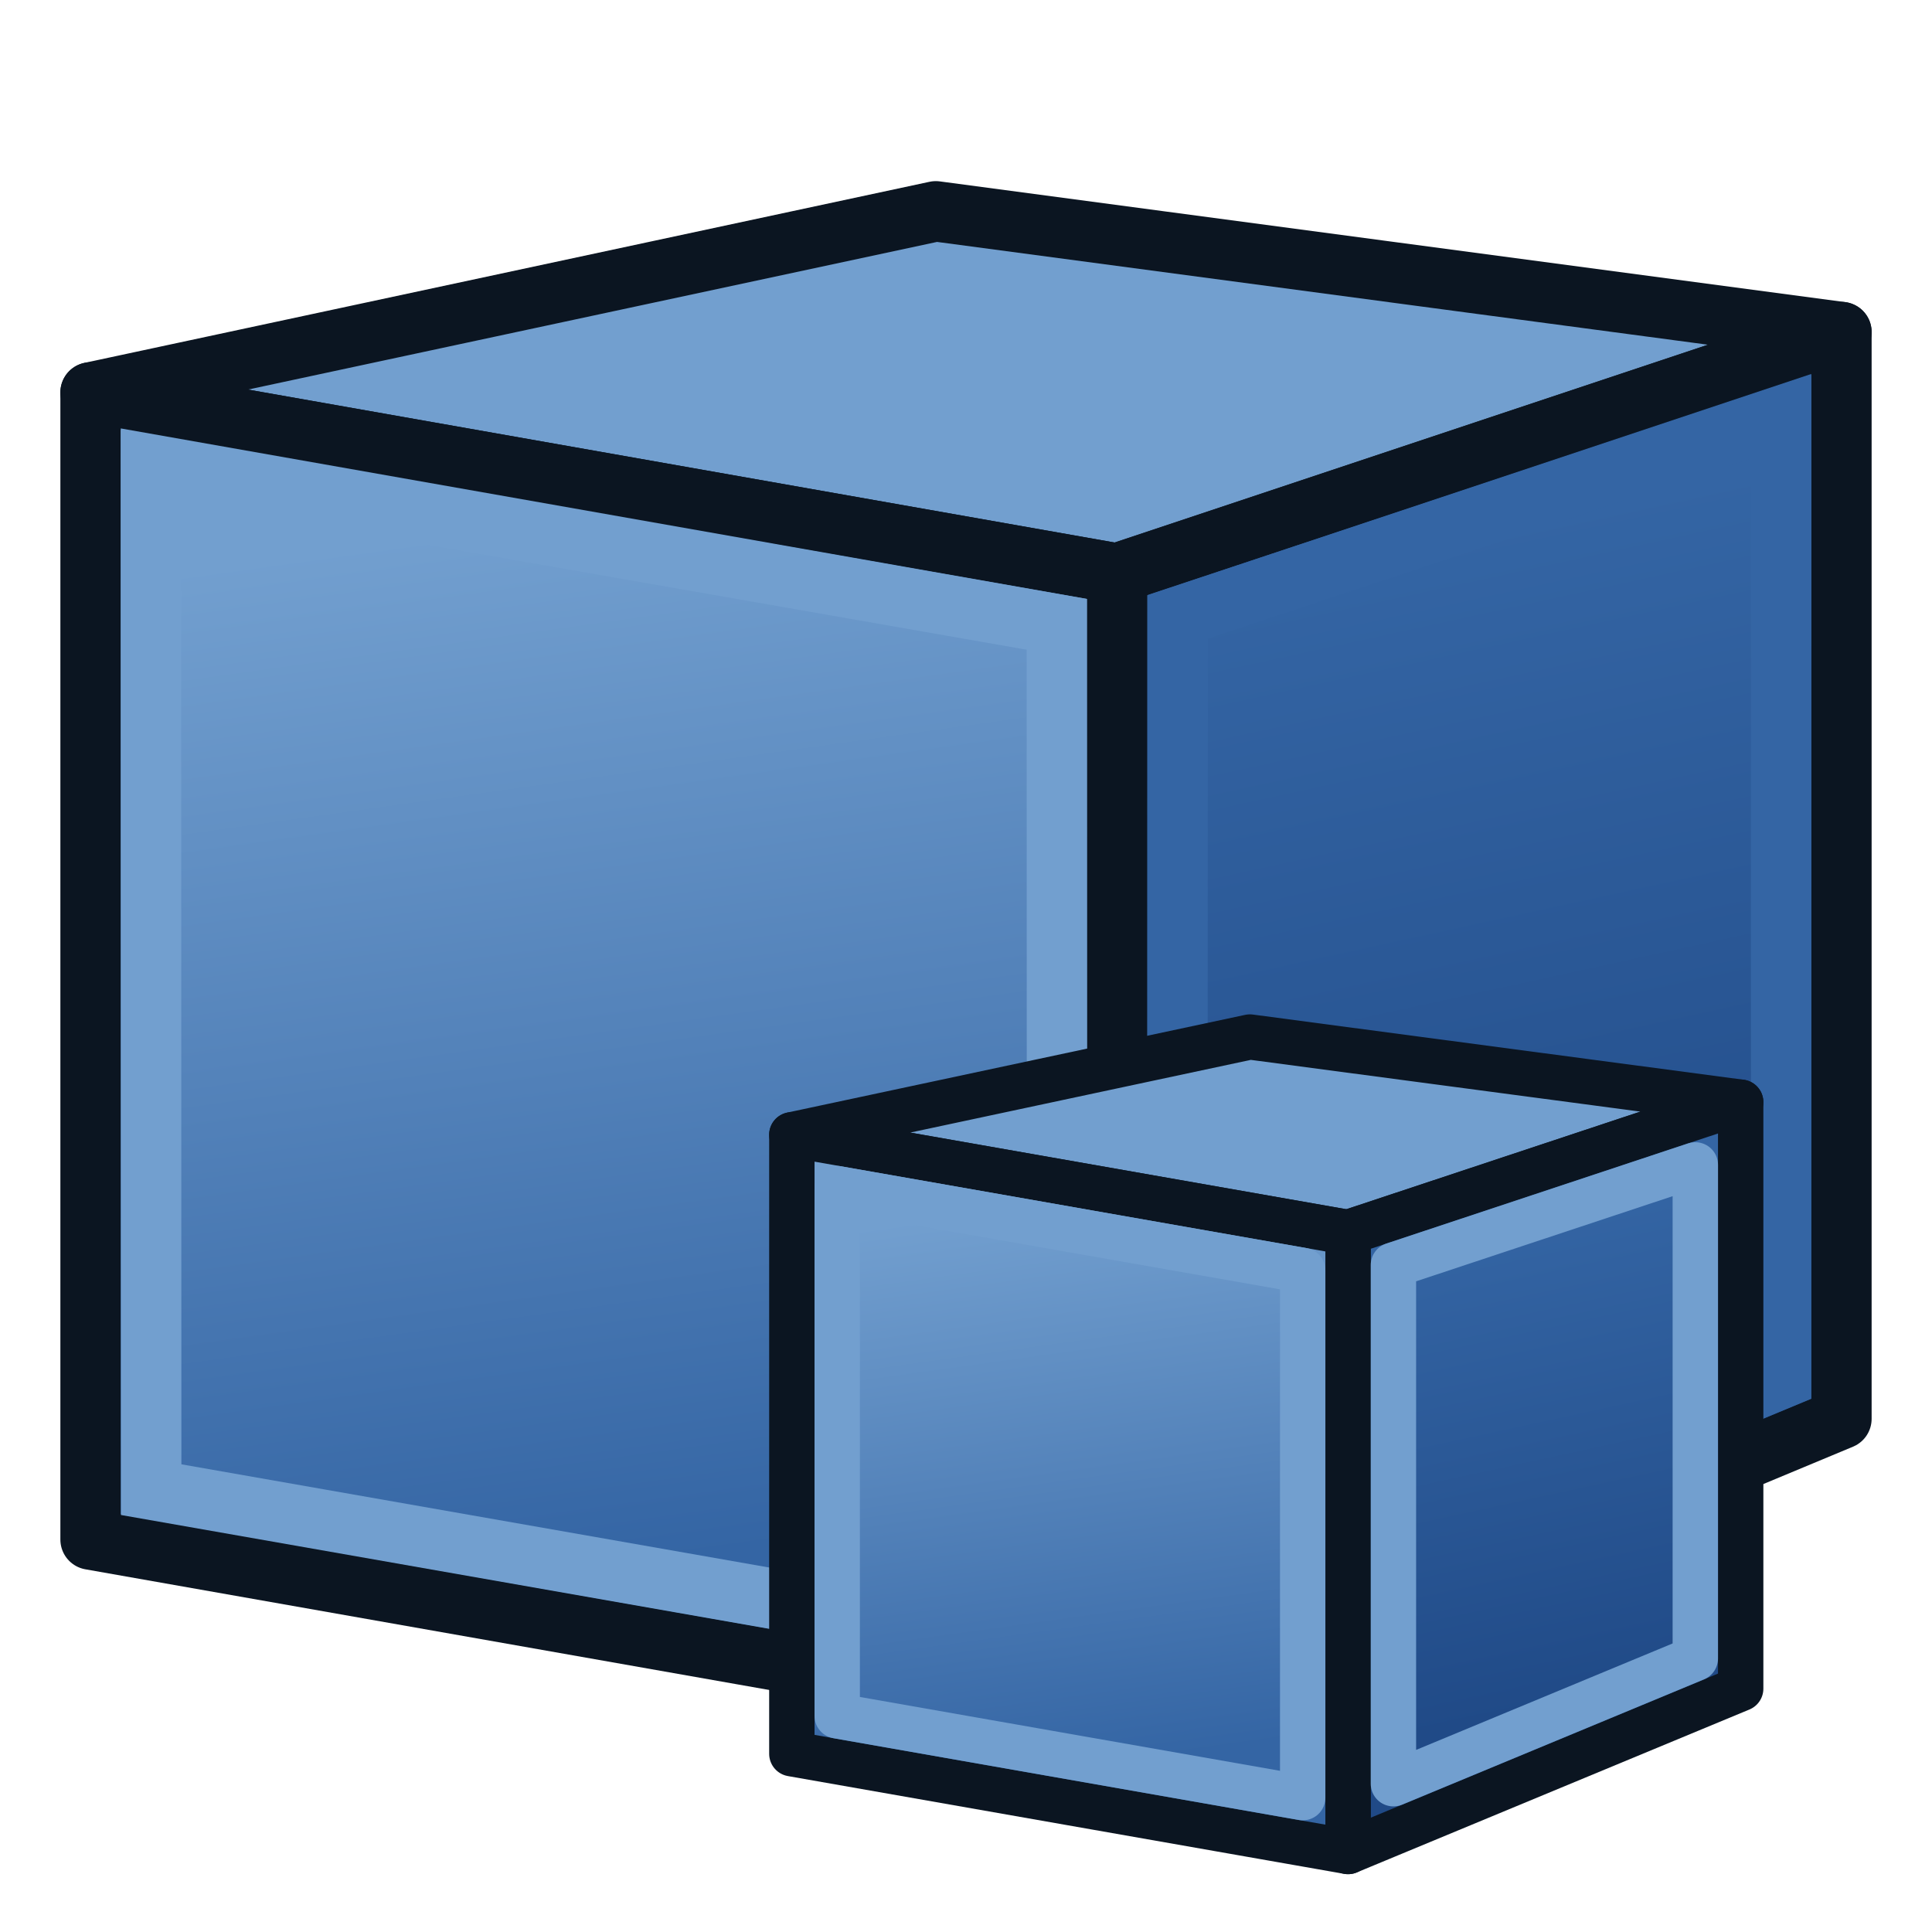
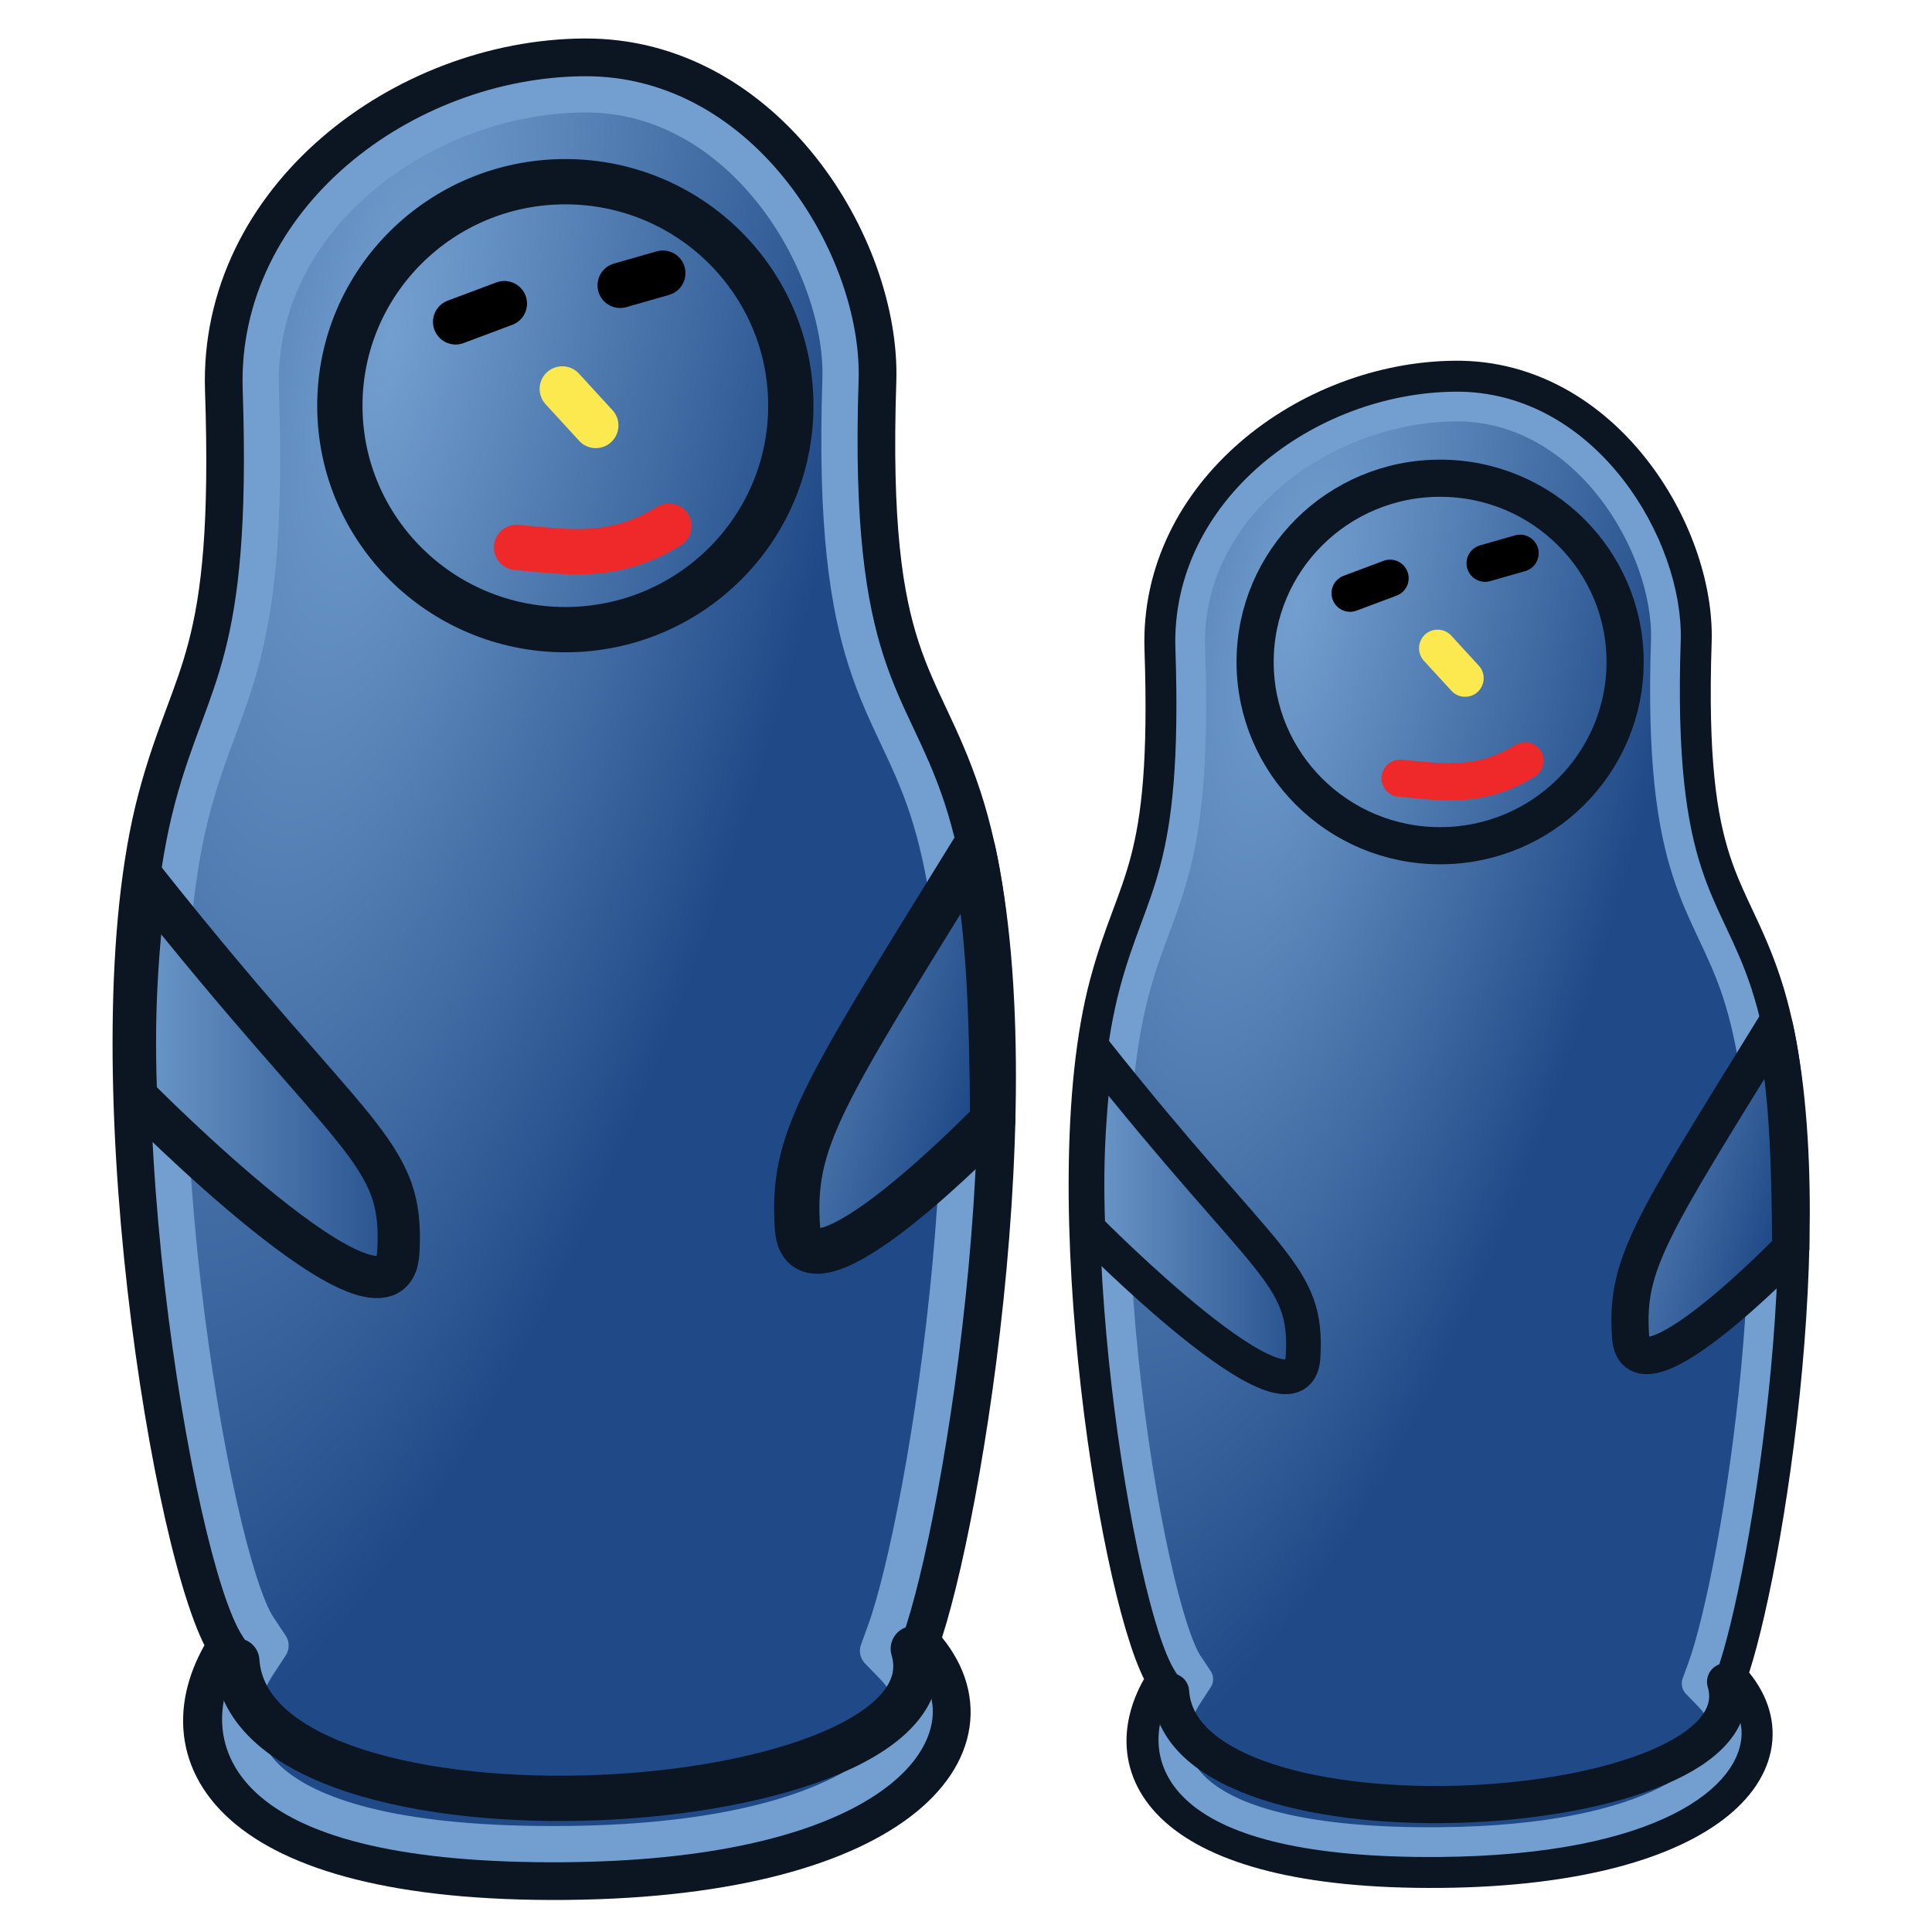
<svg xmlns="http://www.w3.org/2000/svg" xmlns:xlink="http://www.w3.org/1999/xlink" width="64" height="64" id="svg2869" version="1.1" viewBox="0 0 64 64">
  <defs id="defs2871">
+     <linearGradient id="linearGradient4">
+       <stop style="stop-color:#729fcf;stop-opacity:1" offset="0" id="stop4" />
+       <stop style="stop-color:#204a87;stop-opacity:1" offset="1" id="stop7" />
+     </linearGradient>
+     <linearGradient id="linearGradient2">
+       <stop style="stop-color:#729fcf;stop-opacity:1" offset="0" id="stop1" />
+       <stop style="stop-color:#204a87;stop-opacity:1" offset="1" id="stop2" />
+     </linearGradient>
    <linearGradient id="linearGradient5">
      <stop style="stop-color:#ef2929;stop-opacity:1;" offset="0" id="stop19" />
      <stop style="stop-color:#ef2929;stop-opacity:0;" offset="1" id="stop20" />
    </linearGradient>
    <linearGradient id="swatch18">
      <stop style="stop-color:#ef2929;stop-opacity:1;" offset="0" id="stop18" />
    </linearGradient>
    <linearGradient id="swatch15">
      <stop style="stop-color:#3d0000;stop-opacity:1;" offset="0" id="stop15" />
    </linearGradient>
    <linearGradient id="linearGradient5-1">
      <stop style="stop-color:#ef2929;stop-opacity:1;" offset="0" id="stop5" />
      <stop style="stop-color:#ef2929;stop-opacity:0;" offset="1" id="stop6" />
    </linearGradient>
    <linearGradient id="linearGradient3836-9">
      <stop style="stop-color:#a40000;stop-opacity:1" offset="0" id="stop3838-8" />
      <stop style="stop-color:#ef2929;stop-opacity:1" offset="1" id="stop3840-1" />
    </linearGradient>
    <linearGradient xlink:href="#linearGradient3777" id="linearGradient128" gradientUnits="userSpaceOnUse" gradientTransform="translate(0,-4)" x1="53.897" y1="51.18" x2="47.502" y2="21.837" />
    <linearGradient id="linearGradient3777">
      <stop style="stop-color:#204a87;stop-opacity:1" offset="0" id="stop3779" />
      <stop style="stop-color:#3465a4;stop-opacity:1" offset="1" id="stop3781" />
    </linearGradient>
    <linearGradient xlink:href="#linearGradient3767" id="linearGradient129" gradientUnits="userSpaceOnUse" gradientTransform="translate(0,-4)" x1="22.117" y1="55.718" x2="17.329" y2="21.311" />
    <linearGradient id="linearGradient3767">
      <stop style="stop-color:#3465a4;stop-opacity:1" offset="0" id="stop3769" />
      <stop style="stop-color:#729fcf;stop-opacity:1" offset="1" id="stop3771" />
    </linearGradient>
    <linearGradient xlink:href="#linearGradient3777" id="linearGradient36" gradientUnits="userSpaceOnUse" gradientTransform="translate(0,-4)" x1="53.897" y1="51.18" x2="47.502" y2="21.837" />
    <linearGradient xlink:href="#linearGradient3767" id="linearGradient37" gradientUnits="userSpaceOnUse" gradientTransform="translate(0,-4)" x1="22.117" y1="55.718" x2="17.329" y2="21.311" />
+     <radialGradient xlink:href="#linearGradient2" id="radialGradient3830" gradientUnits="userSpaceOnUse" gradientTransform="matrix(1.034058,0.2376527,-0.7427157,3.231654,17.26191,-59.6683)" cx="16.264" cy="20.615" fx="16.264" fy="20.615" r="13.3" />
+     <linearGradient id="linearGradient3799">
+       <stop style="stop-color:#dbdbff;stop-opacity:1;" offset="0" id="stop3801" />
+       <stop style="stop-color:#0229b4;stop-opacity:1;" offset="1" id="stop3803" />
+     </linearGradient>
+     <radialGradient xlink:href="#linearGradient3799" id="radialGradient1" gradientUnits="userSpaceOnUse" gradientTransform="matrix(1.034058,0.2376527,-0.7427157,3.231654,17.26191,-59.6683)" cx="16.264" cy="20.615" fx="16.264" fy="20.615" r="13.3" />
+     <radialGradient xlink:href="#linearGradient3799" id="radialGradient2" gradientUnits="userSpaceOnUse" gradientTransform="matrix(1.034058,0.2376527,-0.7427157,3.231654,17.26191,-59.6683)" cx="16.264" cy="20.615" fx="16.264" fy="20.615" r="13.3" />
+     <linearGradient xlink:href="#linearGradient4" id="linearGradient7" x1="10.506" y1="33.038" x2="19.687" y2="33.038" gradientUnits="userSpaceOnUse" />
+     <linearGradient xlink:href="#linearGradient4" id="linearGradient8" gradientUnits="userSpaceOnUse" x1="27.055" y1="32.813" x2="35.701" y2="35.28" />
  </defs>
-   <g id="layer3" style="display:inline">
-     <g id="layer1-0" style="opacity:1">
-       <path style="fill:#729fcf;stroke:#0b1521;stroke-width:2;stroke-linecap:butt;stroke-linejoin:round;stroke-opacity:1" d="M 3,13 37,19 61,11 31,7 Z" id="path2993" />
-       <path style="fill:url(#linearGradient36);fill-opacity:1;stroke:#0b1521;stroke-width:2;stroke-linecap:butt;stroke-linejoin:round;stroke-opacity:1" d="M 61,11 V 47 L 37,57 V 19 Z" id="path2995" />
-       <path id="path3825" d="m 3,13 34,6 V 57 L 3,51 Z" style="display:inline;overflow:visible;visibility:visible;fill:url(#linearGradient37);fill-opacity:1;fill-rule:evenodd;stroke:#0b1521;stroke-width:2;stroke-linecap:butt;stroke-linejoin:round;stroke-miterlimit:4;stroke-dasharray:none;stroke-dashoffset:0;stroke-opacity:1;marker:none;enable-background:accumulate" />
-       <path style="fill:none;stroke:#729fcf;stroke-width:2;stroke-linecap:butt;stroke-linejoin:miter;stroke-opacity:1" d="m 5,15.428 0.009,33.919 30.009,5.269 -0.009,-33.934 z" id="path3765" />
-       <path style="fill:none;stroke:#3465a4;stroke-width:2;stroke-linecap:butt;stroke-linejoin:miter;stroke-opacity:1" d="m 39.012,20.434 -0.012,33.535 20.001,-8.301 3.6e-4,-31.867 z" id="path3775" />
-     </g>
-     <g transform="matrix(0.5419158,0,0,0.5397082,24.60541,30.5727)" id="g125" style="stroke-width:1.471">
-       <path id="path121" d="M 3,13 37,19 61,11 31,7 Z" style="fill:#729fcf;stroke:#0b1521;stroke-width:2.774;stroke-linecap:butt;stroke-linejoin:round;stroke-dasharray:none;stroke-opacity:1" />
-       <path id="path122" d="M 61,11 V 47 L 37,57 V 19 Z" style="fill:url(#linearGradient128);fill-opacity:1;stroke:#0b1521;stroke-width:2.774;stroke-linecap:butt;stroke-linejoin:round;stroke-dasharray:none;stroke-opacity:1" />
-       <path style="display:inline;overflow:visible;visibility:visible;fill:url(#linearGradient129);fill-opacity:1;fill-rule:evenodd;stroke:#0b1521;stroke-width:2.774;stroke-linecap:butt;stroke-linejoin:round;stroke-miterlimit:4;stroke-dasharray:none;stroke-dashoffset:0;stroke-opacity:1;marker:none;enable-background:accumulate" d="m 3,13 34,6 V 57 L 3,51 Z" id="path123" />
-       <path id="path124" d="M 58.227,14.848 V 45.15 L 39.773,52.84 V 20.998 Z" style="fill:none;fill-opacity:1;stroke:#729fcf;stroke-width:2.774;stroke-linecap:butt;stroke-linejoin:round;stroke-dasharray:none;stroke-opacity:1" />
-       <path style="display:inline;overflow:visible;visibility:visible;fill:none;fill-opacity:1;fill-rule:evenodd;stroke:#729fcf;stroke-width:2.774;stroke-linecap:butt;stroke-linejoin:round;stroke-miterlimit:4;stroke-dasharray:none;stroke-dashoffset:0;stroke-opacity:1;marker:none;enable-background:accumulate" d="m 5.773,16.305 28.453,5.021 v 32.369 L 5.773,48.674 Z" id="path125" />
-     </g>
+   <g id="g3813" transform="matrix(1.110375,0,0,1.110375,-7.902861,-0.9019125)" style="stroke-width:1.351;stroke-dasharray:none">
+     <path id="path3009" d="m 14,49.909 c -2.091,3.182 -0.091,7 10,6.909 10.091,-0.091 13.182,-4.182 10.455,-7 C 35.757,46.234 38.111,31.905 35.727,24.636 34.491,20.865 32.899,20.701 33.182,12.182 33.313,8.23 29.896,2.6 24.545,2.636 c -5.351,0.037 -10.827,4.159 -10.636,9.818 0.273,8.091 -0.969,8.322 -2,12.182 C 9.876,32.25 12.401,47.51 14,49.909 Z" style="fill:#729fcf;fill-opacity:1;stroke:#0c1522;stroke-width:1.351;stroke-linecap:round;stroke-linejoin:round;stroke-opacity:1;stroke-dasharray:none" />
+     <path id="path2" d="m 24.551,3.627 c 4.74,-0.033 7.754,5.096 7.641,8.521 -0.29,8.737 1.491,9.434 2.594,12.797 2.293,6.994 -0.039,21.169 -1.262,24.535 L 33.312,50.062 l 0.432,0.445 c 0.423,0.437 0.613,0.86 0.654,1.223 0.175,1.545 -2.535,4.027 -10.408,4.098 -9.649,0.087 -10.621,-3.155 -9.162,-5.375 L 15.188,49.904 14.824,49.359 C 13.427,47.263 10.866,32.377 12.865,24.893 13.823,21.306 15.176,20.666 14.898,12.422 14.728,7.376 19.673,3.66 24.551,3.627 Z" style="fill:url(#radialGradient3830);fill-opacity:1;stroke:#729fcf;stroke-width:1.081;stroke-linecap:round;stroke-linejoin:round;stroke-opacity:1;stroke-dasharray:none" />
+     <path id="path3779" d="M 14.182,50.364 C 14.592,56.545 35.886,55.171 34.364,50" style="fill:none;stroke:#0c1522;stroke-width:1.351;stroke-linecap:round;stroke-linejoin:round;stroke-opacity:1;stroke-dasharray:none" />
+     <path id="path3781" d="M 20.71,10.415 22.164,9.87" style="fill:none;stroke:#000000;stroke-width:1.351;stroke-linecap:round;stroke-linejoin:round;stroke-dasharray:none;stroke-opacity:1" />
+     <path id="path3783" d="M 25.619,9.325 26.892,8.961" style="fill:none;stroke:#000000;stroke-width:1.351;stroke-linecap:round;stroke-linejoin:round;stroke-dasharray:none;stroke-opacity:1" />
+     <path id="path3785" d="m 23.892,12.415 1,1.091" style="fill:none;stroke:#fce94f;stroke-width:1.351;stroke-linecap:round;stroke-linejoin:round;stroke-dasharray:none;stroke-opacity:1" />
+     <path id="path3787" d="m 22.528,17.143 c 1.448,0.121 2.864,0.407 4.545,-0.636" style="fill:none;stroke:#ef2929;stroke-width:1.351;stroke-linecap:round;stroke-linejoin:round;stroke-dasharray:none;stroke-opacity:1" />
+     <ellipse id="path3807" style="fill:none;stroke:#0c1522;stroke-width:1.351;stroke-linecap:round;stroke-linejoin:round;stroke-miterlimit:4;stroke-dasharray:none;stroke-dashoffset:0;stroke-opacity:1" cx="23.983" cy="12.915" rx="6.727" ry="6.682" />
+     <path id="path3809" d="M 11.438,27.071 C 17.711,34.98 19.182,35.091 19,38.182 c -0.182,3.091 -7.825,-4.664 -7.825,-4.664 -0.115,-2.986 0.104,-4.594 0.264,-6.447 z" style="fill:url(#linearGradient7);stroke:#0c1522;stroke-width:1.261;stroke-linecap:round;stroke-linejoin:round;stroke-dasharray:none;stroke-opacity:1" />
+     <path id="path3811" d="m 36.145,26.19 c -4.545,7.364 -5.418,8.629 -5.236,11.265 0.182,2.636 5.825,-3.211 5.825,-3.211 -0.024,-3.295 -0.112,-5.867 -0.589,-8.054 z" style="font-variation-settings:normal;opacity:1;vector-effect:none;fill:url(#linearGradient8);fill-opacity:1;stroke:#0c1522;stroke-width:1.351;stroke-linecap:round;stroke-linejoin:round;stroke-miterlimit:4;stroke-dasharray:none;stroke-dashoffset:0;stroke-opacity:1;-inkscape-stroke:none;stop-color:#000000;stop-opacity:1" />
  </g>
+   <use x="0" y="0" xlink:href="#g3813" id="use3826" transform="matrix(0.8204341,0,0,0.8204341,32.3409,10.90314)" width="64" height="64" style="stroke-width:1.828;stroke-dasharray:none" />
</svg>
